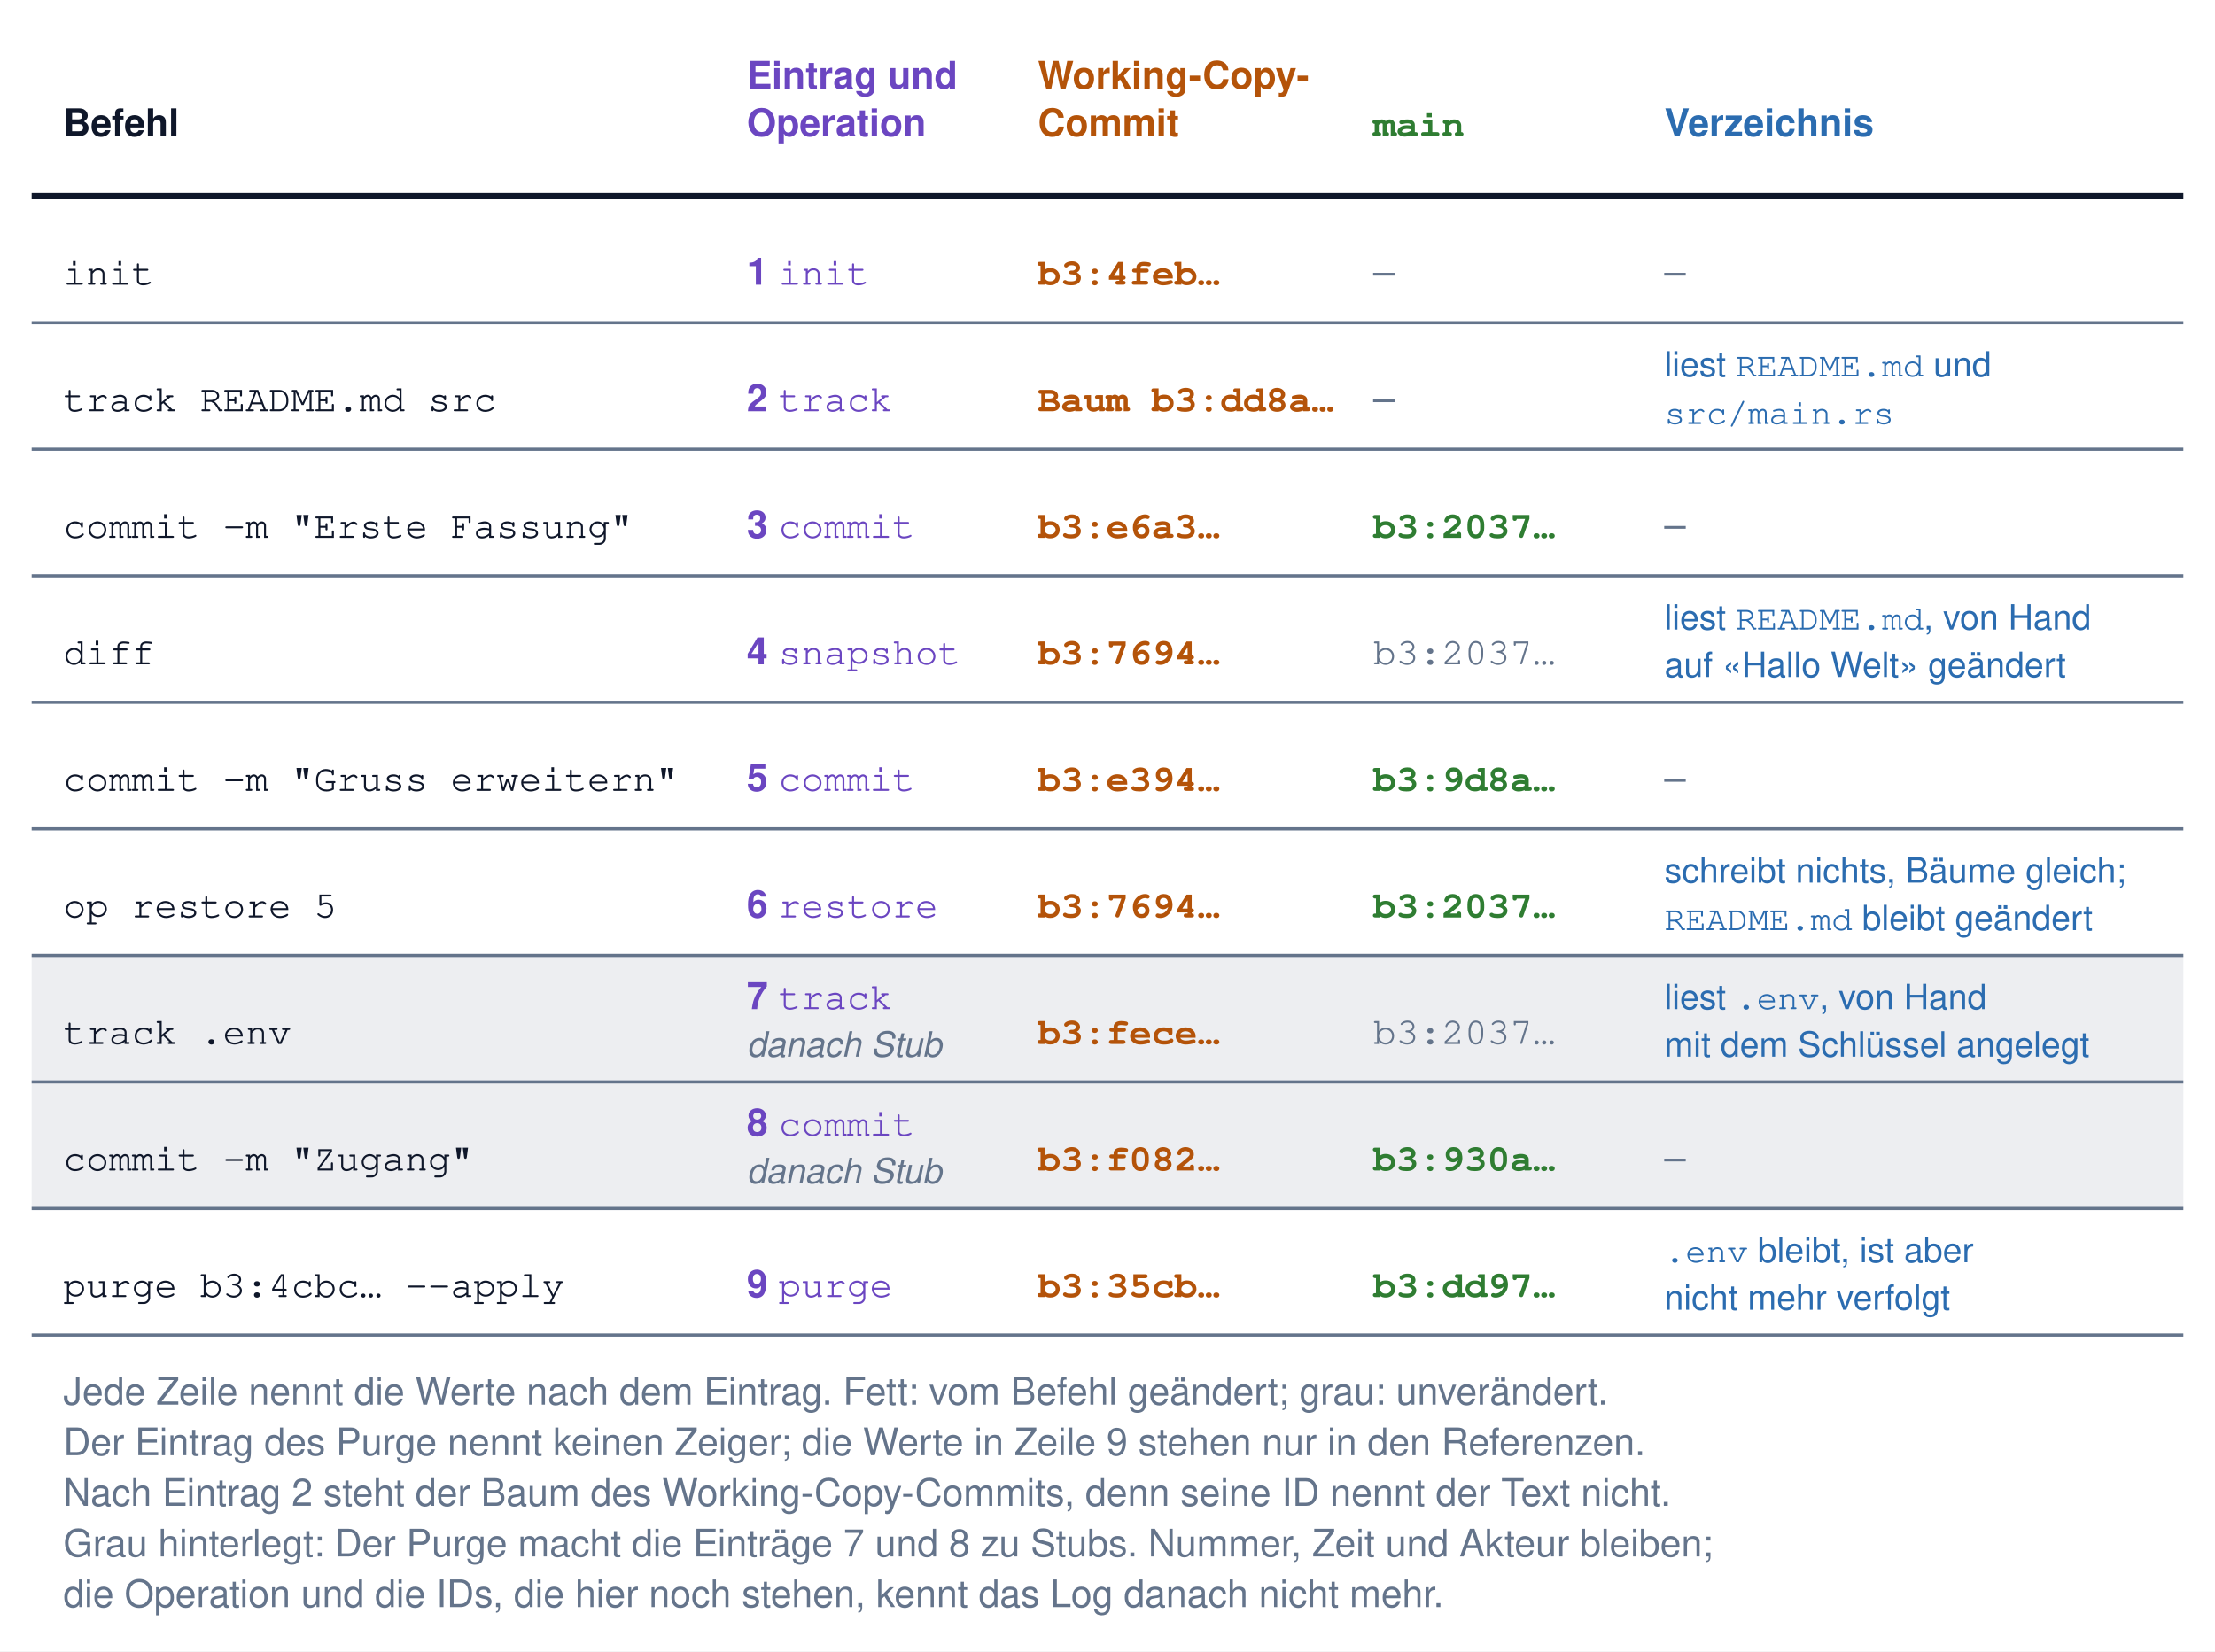
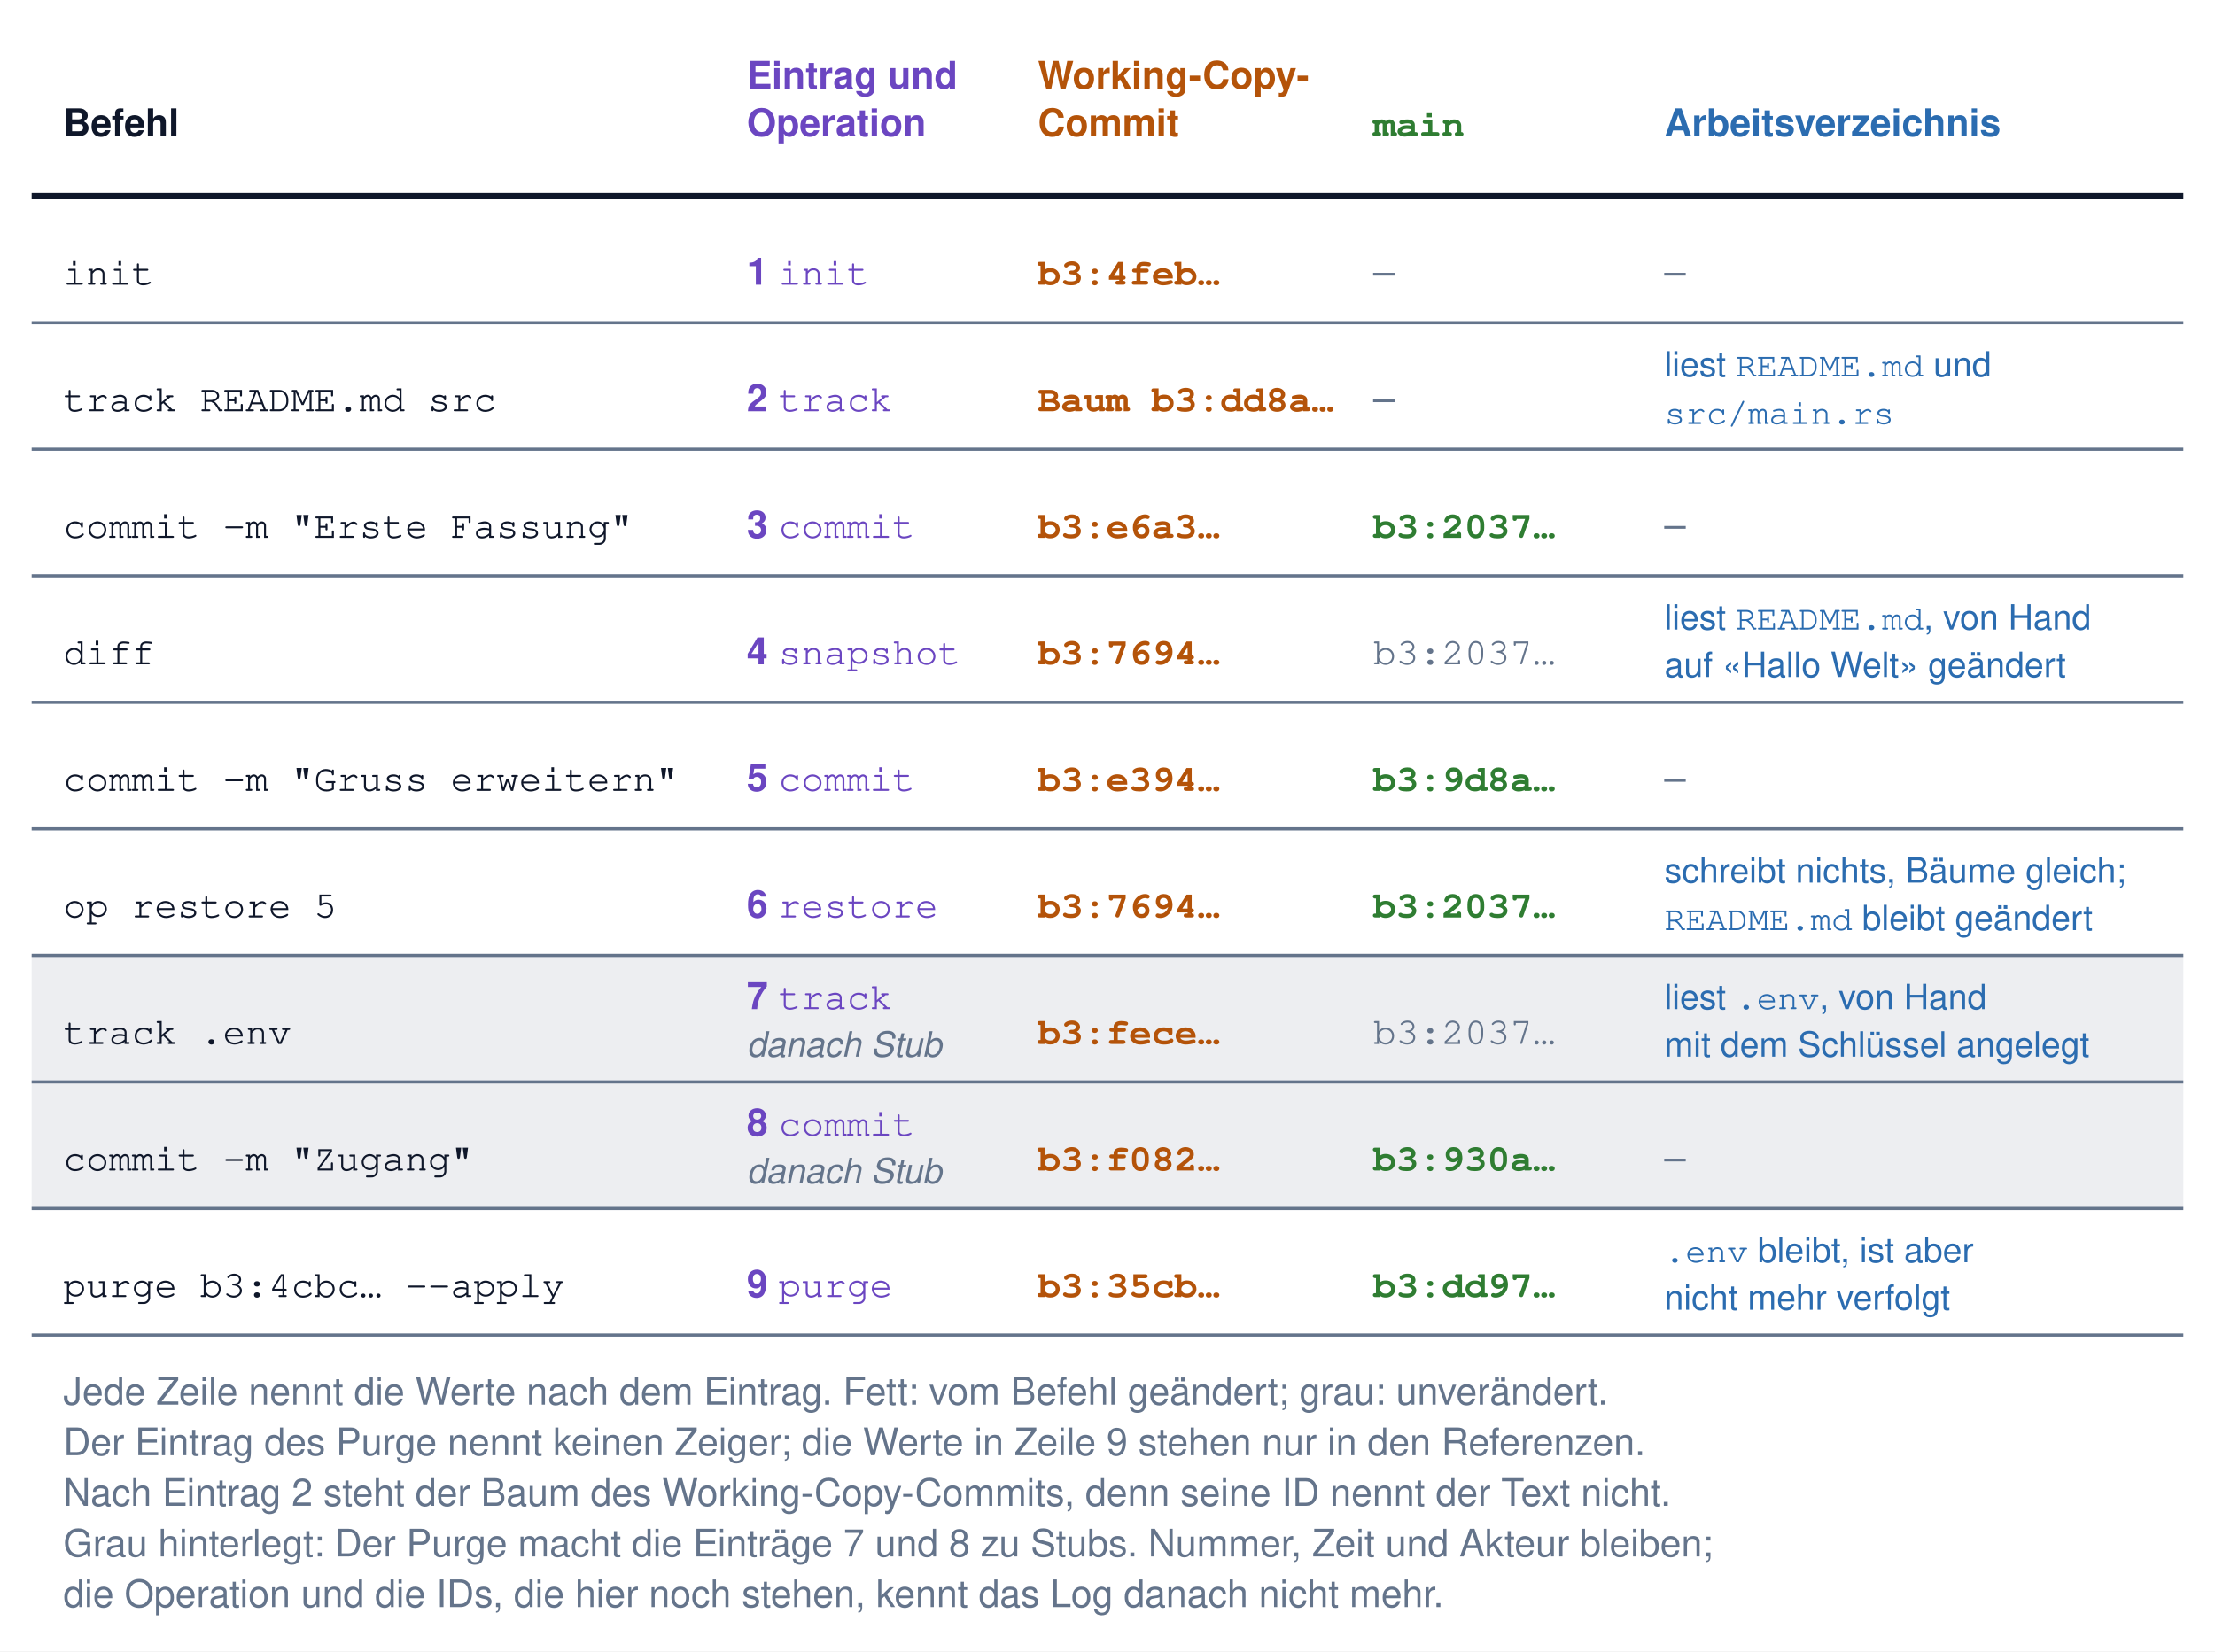
<svg xmlns="http://www.w3.org/2000/svg" viewBox="0 0 700 522" font-family="Helvetica, Arial, sans-serif">
  <rect x="0" y="0" width="700" height="522" fill="#FFFFFF" />
  <rect x="10" y="302" width="680" height="40" fill="#64748B" fill-opacity="0.12" />
  <rect x="10" y="342" width="680" height="40" fill="#64748B" fill-opacity="0.12" />
  <g font-size="12" font-weight="bold">
    <text x="20" y="43" fill="#0F172A">Befehl</text>
    <text x="236" y="28" fill="#6B46C1">Eintrag und</text>
    <text x="236" y="43" fill="#6B46C1">Operation</text>
    <text x="328" y="28" fill="#B45309">Working-Copy-</text>
    <text x="328" y="43" fill="#B45309">Commit</text>
    <text x="434" y="43" font-family="Courier, monospace" fill="#2F7D32">main</text>
-     <text x="526" y="43" fill="#2B6CB0">Verzeichnis</text>
+     <text x="526" y="43" fill="#2B6CB0">Arbeitsverzeichnis</text>
  </g>
  <line x1="10" y1="62" x2="690" y2="62" stroke="#0F172A" stroke-width="2" />
  <g stroke="#64748B" stroke-width="1">
    <line x1="10" y1="102" x2="690" y2="102" />
    <line x1="10" y1="142" x2="690" y2="142" />
    <line x1="10" y1="182" x2="690" y2="182" />
    <line x1="10" y1="222" x2="690" y2="222" />
    <line x1="10" y1="262" x2="690" y2="262" />
    <line x1="10" y1="302" x2="690" y2="302" />
    <line x1="10" y1="342" x2="690" y2="342" />
    <line x1="10" y1="382" x2="690" y2="382" />
    <line x1="10" y1="422" x2="690" y2="422" />
  </g>
  <text x="20" y="90" font-family="Courier, monospace" font-size="12" fill="#0F172A">init</text>
  <text x="236" y="90" font-size="12" fill="#6B46C1">
    <tspan font-weight="bold">1</tspan>
    <tspan font-family="Courier, monospace">init</tspan>
  </text>
  <text x="328" y="90" font-family="Courier, monospace" font-size="12" font-weight="bold" fill="#B45309">b3:4feb…</text>
  <text x="434" y="90" font-size="12" fill="#64748B">–</text>
  <text x="526" y="90" font-size="12" fill="#64748B">–</text>
  <text x="20" y="130" font-family="Courier, monospace" font-size="12" fill="#0F172A">track README.md src</text>
  <text x="236" y="130" font-size="12" fill="#6B46C1">
    <tspan font-weight="bold">2</tspan>
    <tspan font-family="Courier, monospace">track</tspan>
  </text>
  <text x="328" y="130" font-family="Courier, monospace" font-size="12" font-weight="bold" fill="#B45309">Baum b3:dd8a…</text>
  <text x="434" y="130" font-size="12" fill="#64748B">–</text>
  <text x="526" y="119" font-size="11" fill="#2B6CB0">liest <tspan font-family="Courier, monospace">README.md</tspan> und</text>
  <text x="526" y="134" font-size="11" fill="#2B6CB0">
    <tspan font-family="Courier, monospace">src/main.rs</tspan>
  </text>
  <text x="20" y="170" font-family="Courier, monospace" font-size="12" fill="#0F172A">commit -m "Erste Fassung"</text>
  <text x="236" y="170" font-size="12" fill="#6B46C1">
    <tspan font-weight="bold">3</tspan>
    <tspan font-family="Courier, monospace">commit</tspan>
  </text>
  <text x="328" y="170" font-family="Courier, monospace" font-size="12" font-weight="bold" fill="#B45309">b3:e6a3…</text>
  <text x="434" y="170" font-family="Courier, monospace" font-size="12" font-weight="bold" fill="#2F7D32">b3:2037…</text>
  <text x="526" y="170" font-size="12" fill="#64748B">–</text>
  <text x="20" y="210" font-family="Courier, monospace" font-size="12" fill="#0F172A">diff</text>
  <text x="236" y="210" font-size="12" fill="#6B46C1">
    <tspan font-weight="bold">4</tspan>
    <tspan font-family="Courier, monospace">snapshot</tspan>
  </text>
  <text x="328" y="210" font-family="Courier, monospace" font-size="12" font-weight="bold" fill="#B45309">b3:7694…</text>
  <text x="434" y="210" font-family="Courier, monospace" font-size="12" fill="#64748B">b3:2037…</text>
  <text x="526" y="199" font-size="11" fill="#2B6CB0">liest <tspan font-family="Courier, monospace">README.md</tspan>, von Hand</text>
  <text x="526" y="214" font-size="11" fill="#2B6CB0">auf «Hallo Welt» geändert</text>
  <text x="20" y="250" font-family="Courier, monospace" font-size="12" fill="#0F172A">commit -m "Gruss erweitern"</text>
  <text x="236" y="250" font-size="12" fill="#6B46C1">
    <tspan font-weight="bold">5</tspan>
    <tspan font-family="Courier, monospace">commit</tspan>
  </text>
  <text x="328" y="250" font-family="Courier, monospace" font-size="12" font-weight="bold" fill="#B45309">b3:e394…</text>
  <text x="434" y="250" font-family="Courier, monospace" font-size="12" font-weight="bold" fill="#2F7D32">b3:9d8a…</text>
  <text x="526" y="250" font-size="12" fill="#64748B">–</text>
  <text x="20" y="290" font-family="Courier, monospace" font-size="12" fill="#0F172A">op restore 5</text>
  <text x="236" y="290" font-size="12" fill="#6B46C1">
    <tspan font-weight="bold">6</tspan>
    <tspan font-family="Courier, monospace">restore</tspan>
  </text>
  <text x="328" y="290" font-family="Courier, monospace" font-size="12" font-weight="bold" fill="#B45309">b3:7694…</text>
  <text x="434" y="290" font-family="Courier, monospace" font-size="12" font-weight="bold" fill="#2F7D32">b3:2037…</text>
  <text x="526" y="279" font-size="11" fill="#2B6CB0">schreibt nichts, Bäume gleich;</text>
  <text x="526" y="294" font-size="11" fill="#2B6CB0">
    <tspan font-family="Courier, monospace">README.md</tspan> bleibt geändert</text>
  <text x="20" y="330" font-family="Courier, monospace" font-size="12" fill="#0F172A">track .env</text>
  <text x="236" y="319" font-size="12" fill="#6B46C1">
    <tspan font-weight="bold">7</tspan>
    <tspan font-family="Courier, monospace">track</tspan>
  </text>
  <text x="236" y="334" font-size="11" font-style="italic" fill="#64748B">danach Stub</text>
  <text x="328" y="330" font-family="Courier, monospace" font-size="12" font-weight="bold" fill="#B45309">b3:fece…</text>
  <text x="434" y="330" font-family="Courier, monospace" font-size="12" fill="#64748B">b3:2037…</text>
  <text x="526" y="319" font-size="11" fill="#2B6CB0">liest <tspan font-family="Courier, monospace">.env</tspan>, von Hand</text>
  <text x="526" y="334" font-size="11" fill="#2B6CB0">mit dem Schlüssel angelegt</text>
  <text x="20" y="370" font-family="Courier, monospace" font-size="12" fill="#0F172A">commit -m "Zugang"</text>
  <text x="236" y="359" font-size="12" fill="#6B46C1">
    <tspan font-weight="bold">8</tspan>
    <tspan font-family="Courier, monospace">commit</tspan>
  </text>
  <text x="236" y="374" font-size="11" font-style="italic" fill="#64748B">danach Stub</text>
  <text x="328" y="370" font-family="Courier, monospace" font-size="12" font-weight="bold" fill="#B45309">b3:f082…</text>
  <text x="434" y="370" font-family="Courier, monospace" font-size="12" font-weight="bold" fill="#2F7D32">b3:930a…</text>
  <text x="526" y="370" font-size="12" fill="#64748B">–</text>
  <text x="20" y="410" font-family="Courier, monospace" font-size="12" fill="#0F172A">purge b3:4cbc… --apply</text>
  <text x="236" y="410" font-size="12" fill="#6B46C1">
    <tspan font-weight="bold">9</tspan>
    <tspan font-family="Courier, monospace">purge</tspan>
  </text>
  <text x="328" y="410" font-family="Courier, monospace" font-size="12" font-weight="bold" fill="#B45309">b3:35cb…</text>
  <text x="434" y="410" font-family="Courier, monospace" font-size="12" font-weight="bold" fill="#2F7D32">b3:dd97…</text>
  <text x="526" y="399" font-size="11" fill="#2B6CB0">
    <tspan font-family="Courier, monospace">.env</tspan> bleibt, ist aber</text>
  <text x="526" y="414" font-size="11" fill="#2B6CB0">nicht mehr verfolgt</text>
  <g font-size="12" fill="#64748B">
    <text x="20" y="444">Jede Zeile nennt die Werte nach dem Eintrag. Fett: vom Befehl geändert; grau: unverändert.</text>
    <text x="20" y="460">Der Eintrag des Purge nennt keinen Zeiger; die Werte in Zeile 9 stehen nur in den Referenzen.</text>
    <text x="20" y="476">Nach Eintrag 2 steht der Baum des Working-Copy-Commits, denn seine ID nennt der Text nicht.</text>
    <text x="20" y="492">Grau hinterlegt: Der Purge macht die Einträge 7 und 8 zu Stubs. Nummer, Zeit und Akteur bleiben;</text>
    <text x="20" y="508">die Operation und die IDs, die hier noch stehen, kennt das Log danach nicht mehr.</text>
  </g>
</svg>
